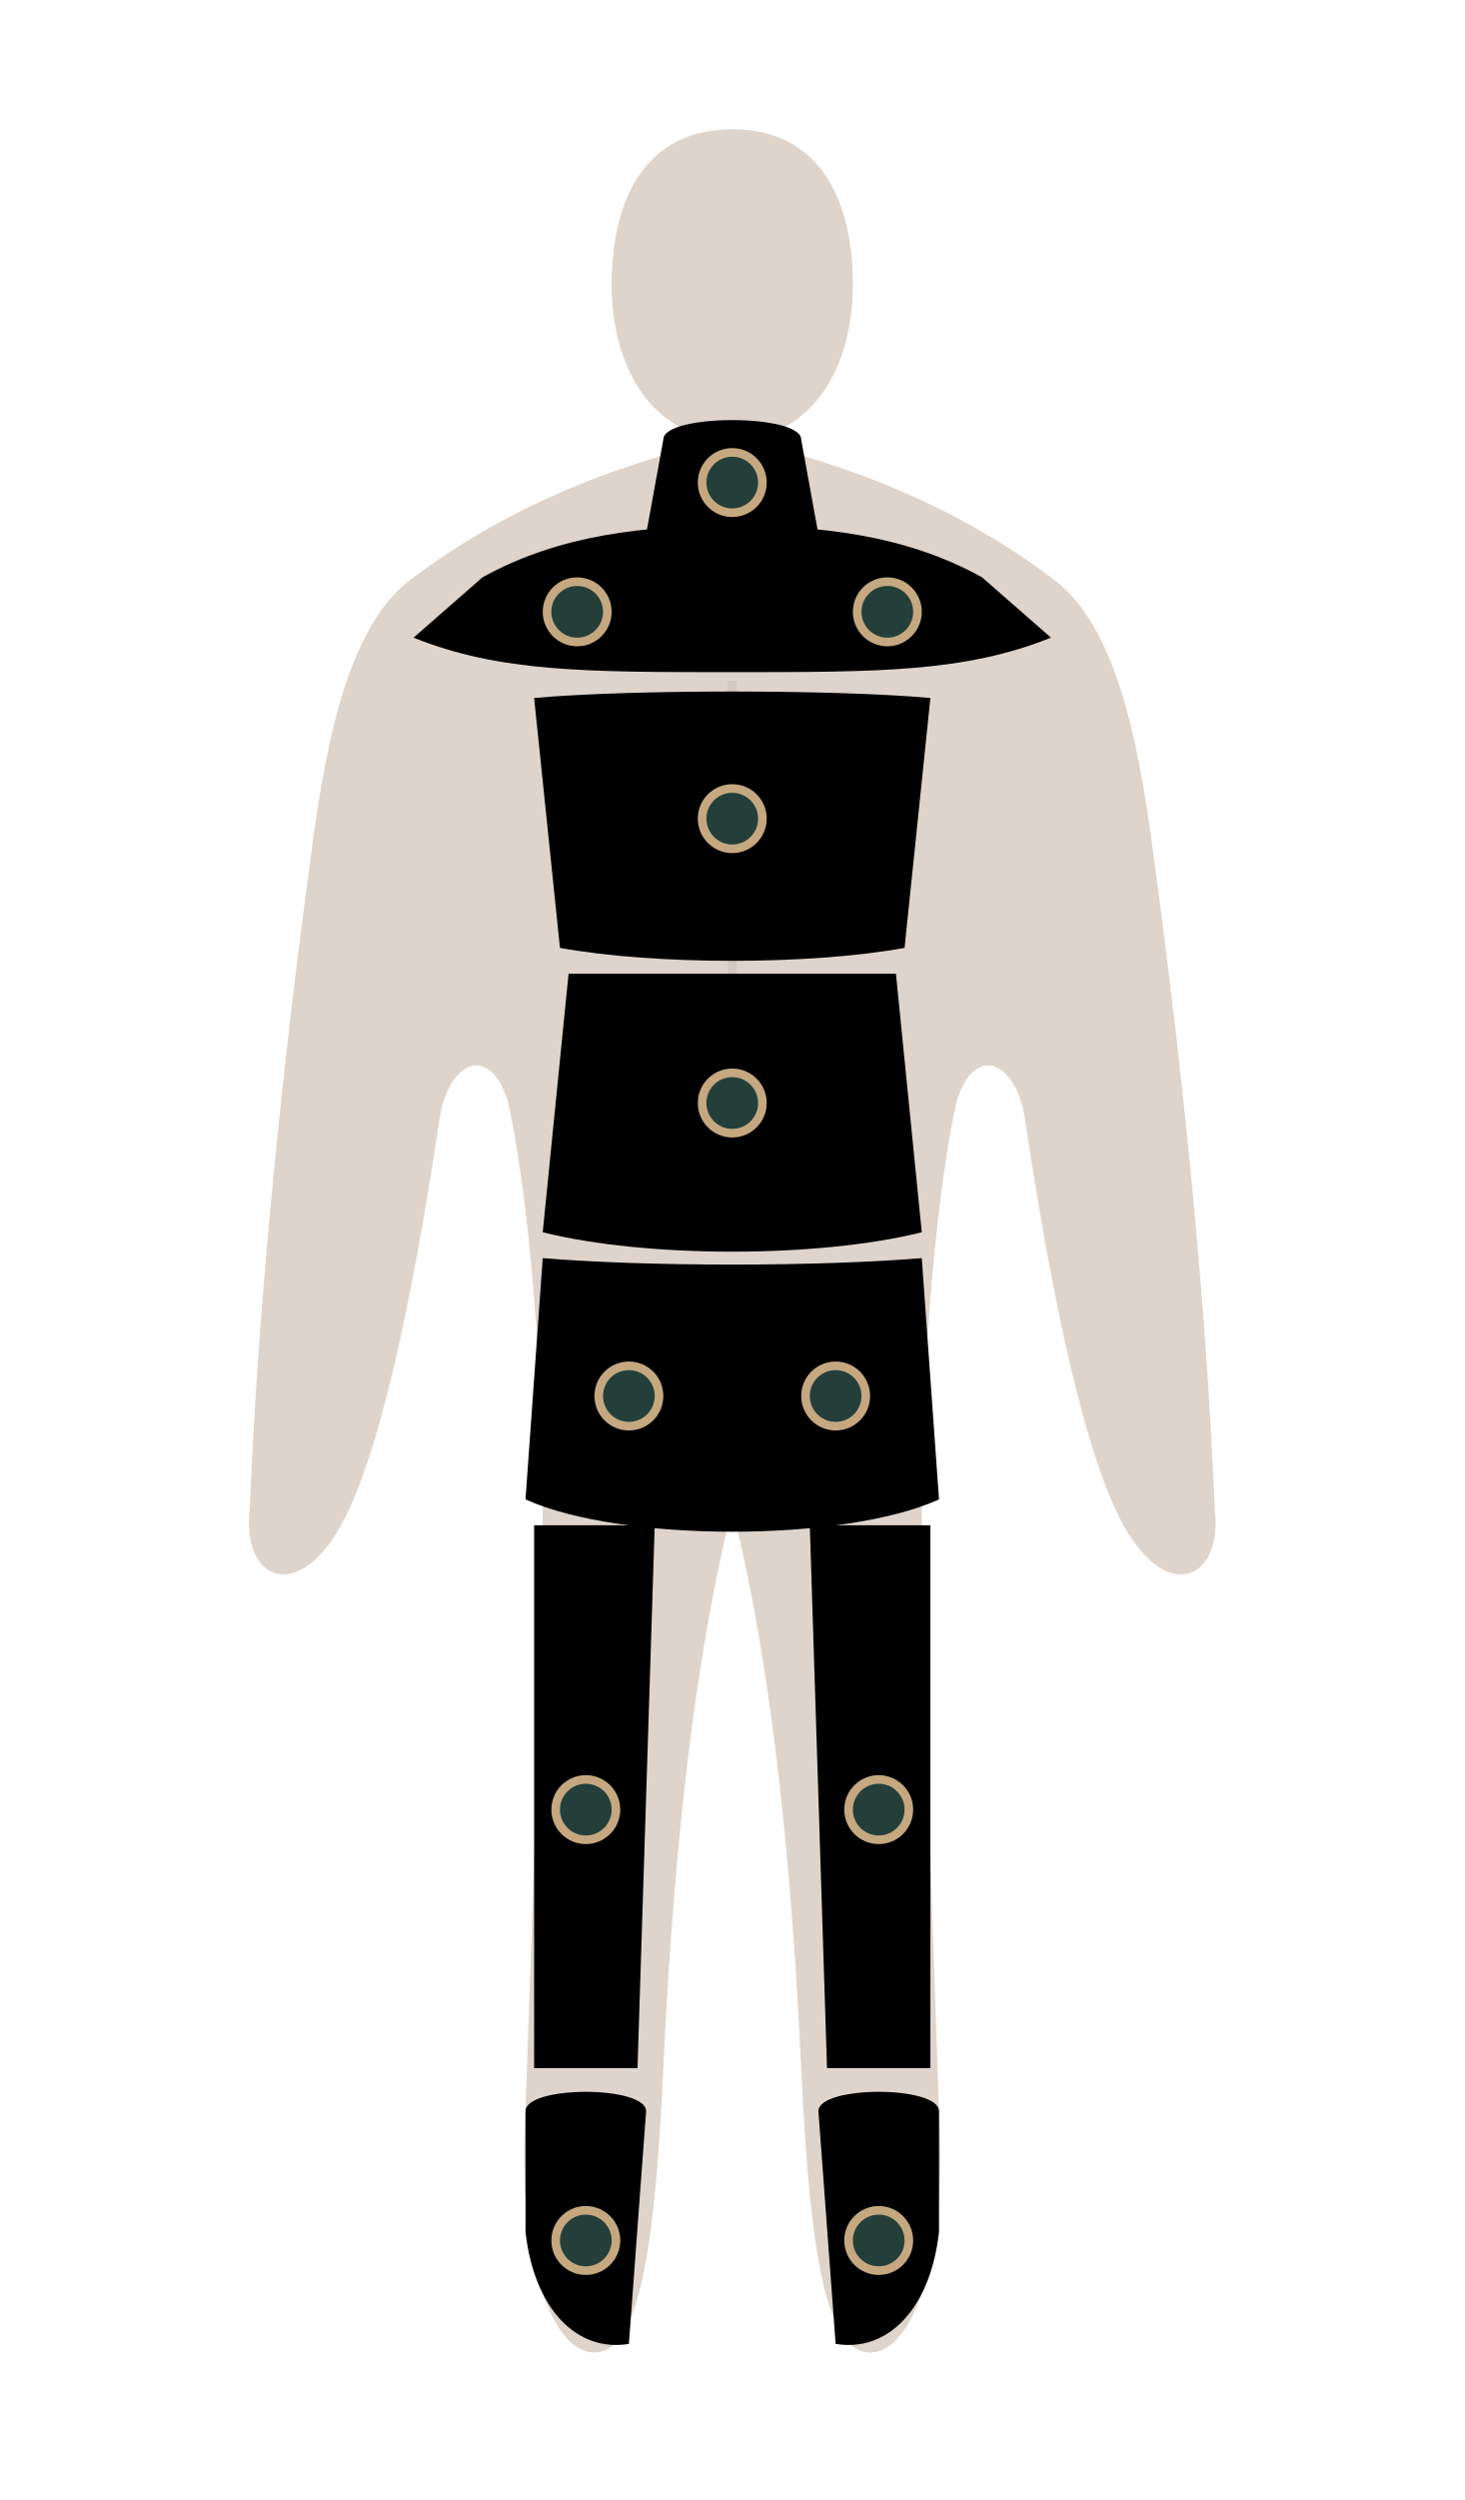
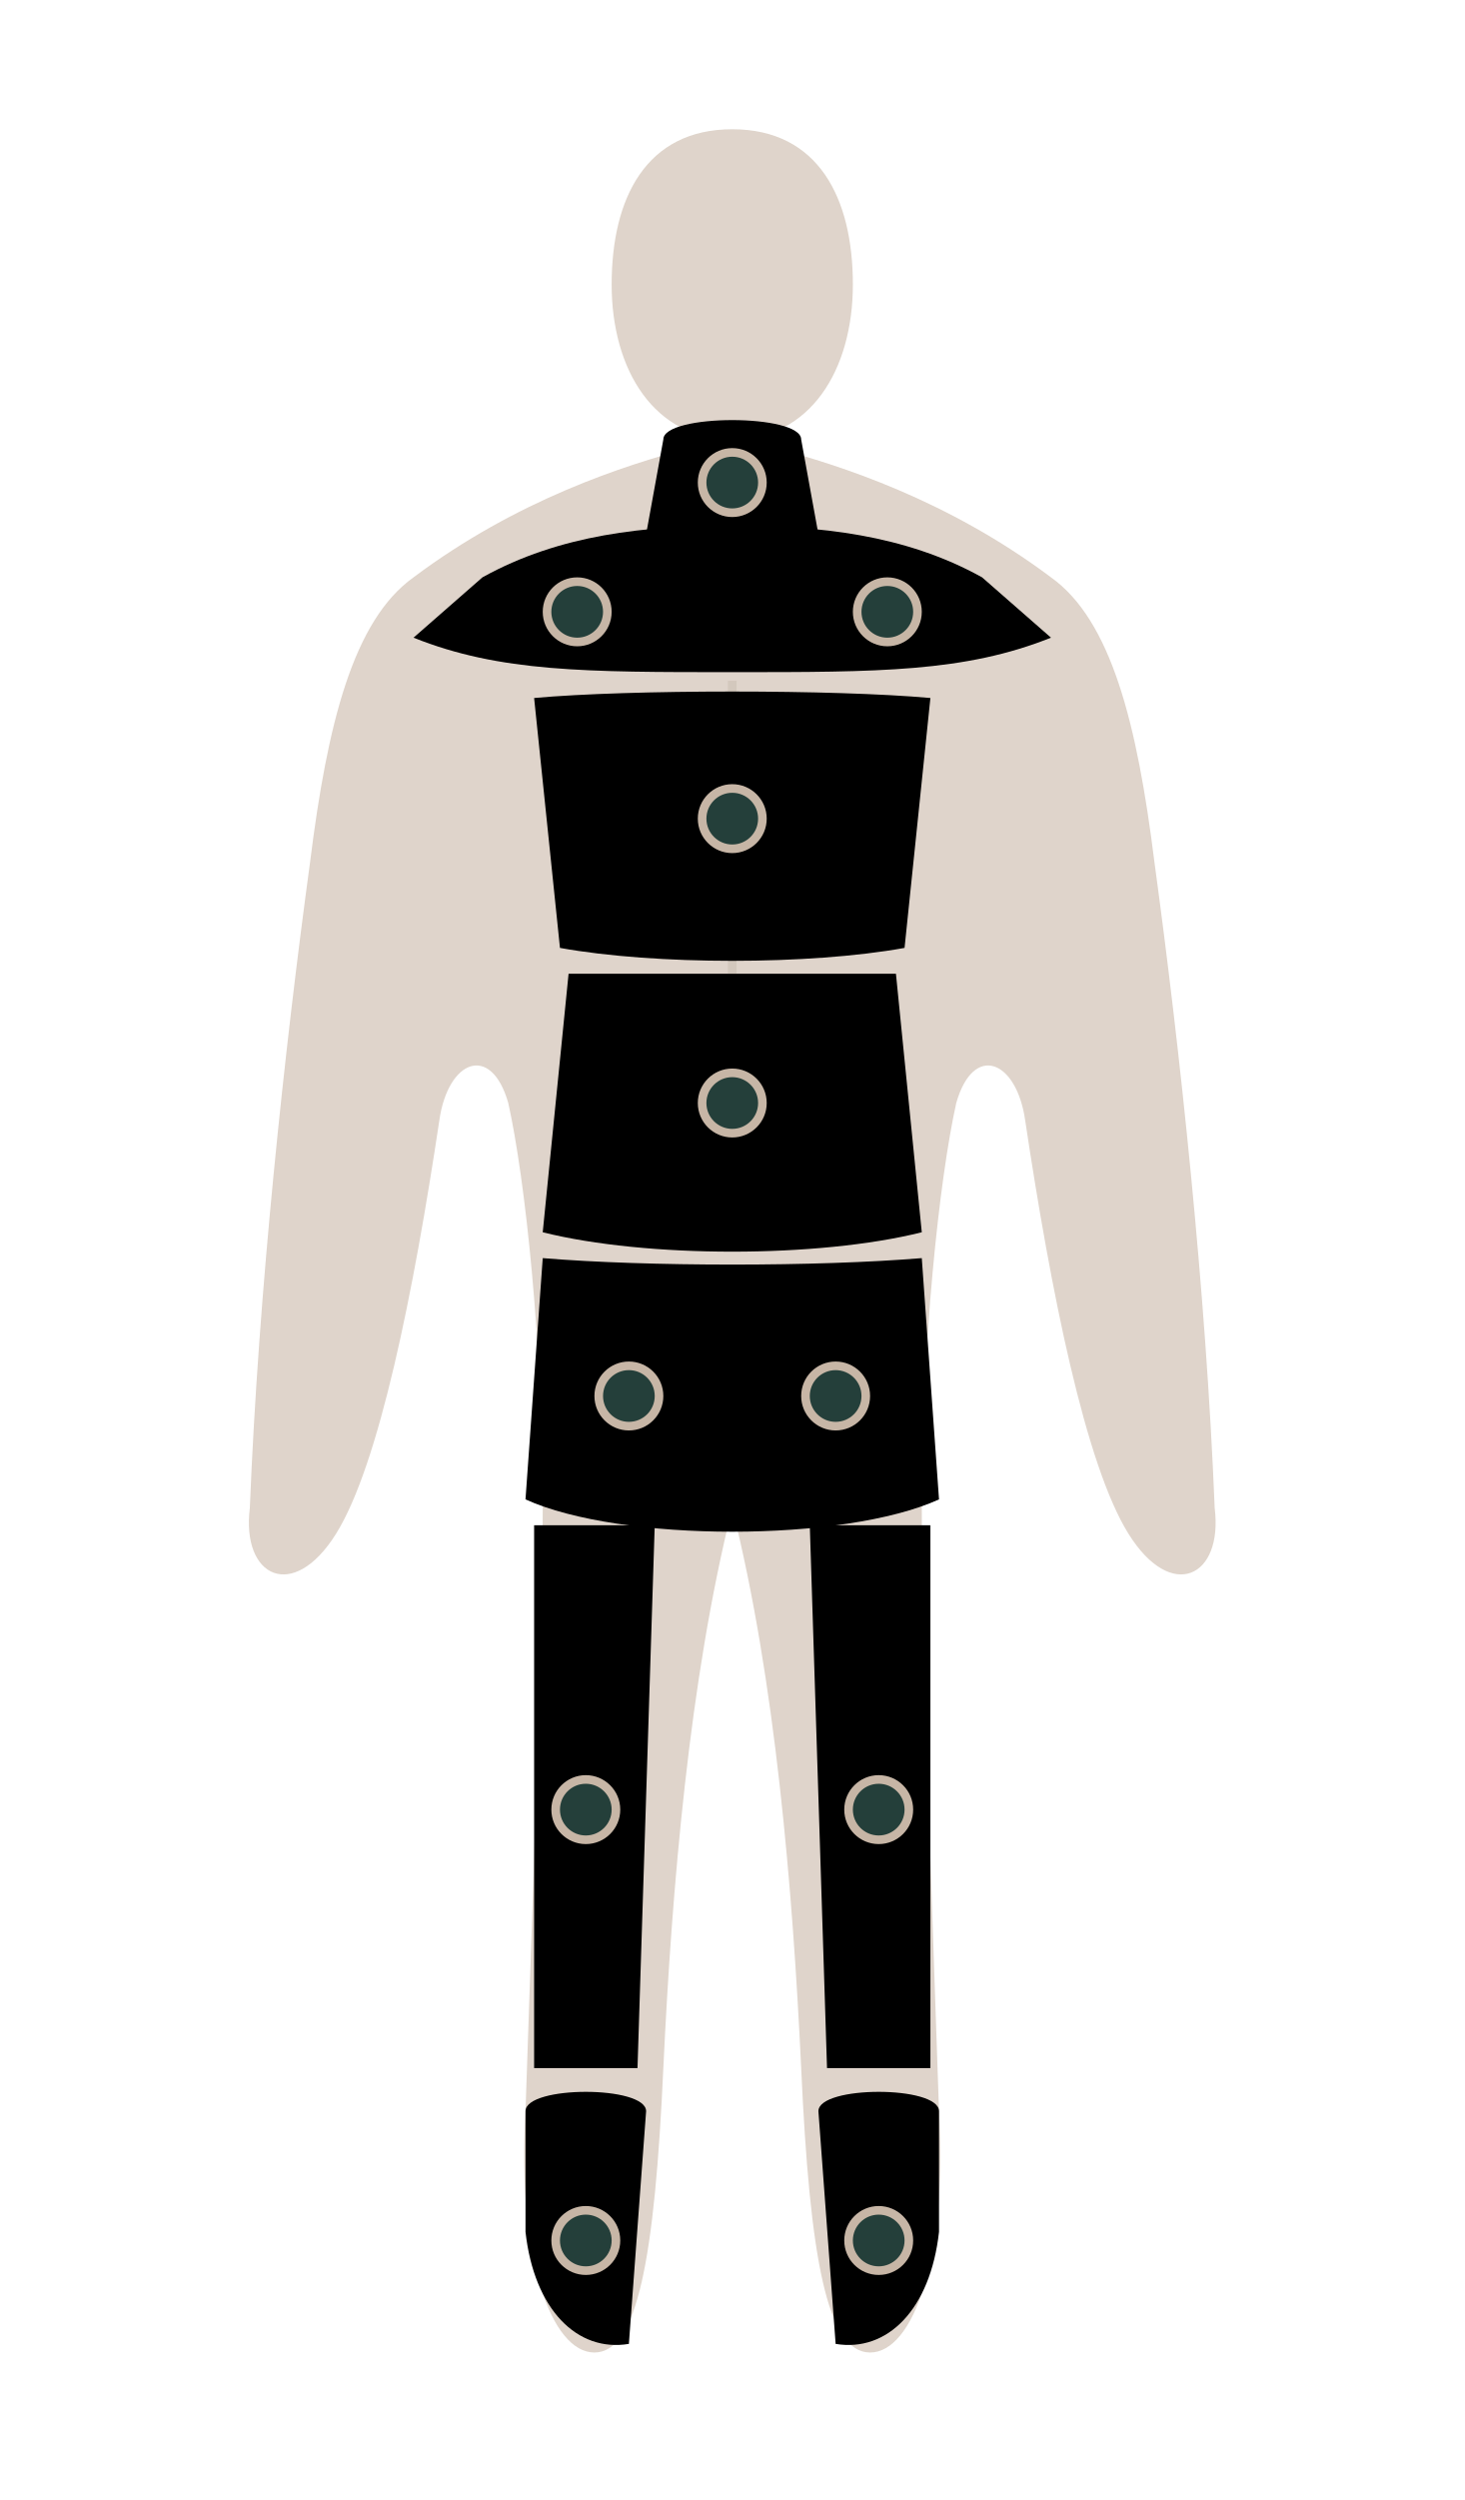
<svg xmlns="http://www.w3.org/2000/svg" viewBox="0 0 340 580" class="vm-body-svg" aria-label="Интерактивна мапа на телото">
  <defs>
    <radialGradient id="vm-pin-glow" cx="50%" cy="50%" r="50%">
-       <stop offset="0%" stop-color="#C5A880" stop-opacity="0.9" />
+       <stop offset="0%" stop-color="#C7B6A6" stop-opacity="0.9" />
      <stop offset="60%" stop-color="#2F5A51" stop-opacity="0.5" />
      <stop offset="100%" stop-color="#243F3A" stop-opacity="0" />
    </radialGradient>
    <filter id="vm-active-glow" x="-20%" y="-20%" width="140%" height="140%">
      <feGaussianBlur stdDeviation="3" result="blur" />
      <feComposite in="SourceGraphic" in2="blur" operator="over" />
    </filter>
  </defs>
  <g class="vm-svg-body-base" opacity="0.95">
    <path d="M 170 30 C 150 30, 142 46, 142 66 C 142 86, 152 102, 170 102 C 188 102, 198 86, 198 66 C 198 46, 190 30, 170 30 Z" fill="#DDD2C8" />
    <path d="M 160 104 C 145 108, 120 116, 96 134 C 82 144, 76 168, 72 200 C 66 244, 60 300, 58 350 C 56 366, 68 372, 78 356 C 88 340, 96 300, 102 260 C 104 246, 114 242, 118 256 C 122 274, 126 312, 126 350 C 126 380, 124 430, 122 490 C 120 524, 128 546, 138 546 C 148 546, 152 524, 154 480 C 156 438, 160 390, 170 350 C 180 390, 184 438, 186 480 C 188 524, 192 546, 202 546 C 212 546, 220 524, 218 490 C 216 430, 214 380, 214 350 C 214 312, 218 274, 222 256 C 226 242, 236 246, 238 260 C 244 300, 252 340, 262 356 C 272 372, 284 366, 282 350 C 280 300, 274 244, 268 200 C 264 168, 258 144, 244 134 C 220 116, 195 108, 180 104 Z" fill="#DDD2C8" />
    <line x1="170" y1="110" x2="170" y2="340" stroke="#C9BCB0" stroke-width="2" stroke-dasharray="4 4" opacity="0.6" />
  </g>
  <g class="vm-svg-zone-group" data-zone="neck">
    <path class="vm-svg-zone" data-zone="neck" d="M 154 102 C 154 96, 186 96, 186 102 L 190 124 C 180 128, 160 128, 150 124 Z" />
-     <circle class="vm-svg-pin" data-zone="neck" cx="170" cy="112" r="7" fill="#243F3A" stroke="#C5A880" stroke-width="2" />
+     <circle class="vm-svg-pin" data-zone="neck" cx="170" cy="112" r="7" fill="#243F3A" stroke="#C7B6A6" stroke-width="2" />
  </g>
  <g class="vm-svg-zone-group" data-zone="shoulders">
    <path class="vm-svg-zone" data-zone="shoulders" d="M 112 134 C 130 124, 150 122, 170 122 C 190 122, 210 124, 228 134 L 244 148 C 224 156, 204 156, 170 156 C 136 156, 116 156, 96 148 Z" />
-     <circle class="vm-svg-pin" data-zone="shoulders" cx="134" cy="142" r="7" fill="#243F3A" stroke="#C5A880" stroke-width="2" />
-     <circle class="vm-svg-pin" data-zone="shoulders" cx="206" cy="142" r="7" fill="#243F3A" stroke="#C5A880" stroke-width="2" />
+     <circle class="vm-svg-pin" data-zone="shoulders" cx="134" cy="142" r="7" fill="#243F3A" stroke="#C7B6A6" stroke-width="2" />
+     <circle class="vm-svg-pin" data-zone="shoulders" cx="206" cy="142" r="7" fill="#243F3A" stroke="#C7B6A6" stroke-width="2" />
  </g>
  <g class="vm-svg-zone-group" data-zone="upper_back">
    <path class="vm-svg-zone" data-zone="upper_back" d="M 124 162 C 146 160, 194 160, 216 162 L 210 220 C 188 224, 152 224, 130 220 Z" />
-     <circle class="vm-svg-pin" data-zone="upper_back" cx="170" cy="190" r="7" fill="#243F3A" stroke="#C5A880" stroke-width="2" />
+     <circle class="vm-svg-pin" data-zone="upper_back" cx="170" cy="190" r="7" fill="#243F3A" stroke="#C7B6A6" stroke-width="2" />
  </g>
  <g class="vm-svg-zone-group" data-zone="lower_back">
    <path class="vm-svg-zone" data-zone="lower_back" d="M 132 226 C 152 226, 188 226, 208 226 L 214 286 C 190 292, 150 292, 126 286 Z" />
-     <circle class="vm-svg-pin" data-zone="lower_back" cx="170" cy="256" r="7" fill="#243F3A" stroke="#C5A880" stroke-width="2" />
+     <circle class="vm-svg-pin" data-zone="lower_back" cx="170" cy="256" r="7" fill="#243F3A" stroke="#C7B6A6" stroke-width="2" />
  </g>
  <g class="vm-svg-zone-group" data-zone="hips">
    <path class="vm-svg-zone" data-zone="hips" d="M 126 292 C 150 294, 190 294, 214 292 L 218 348 C 196 358, 144 358, 122 348 Z" />
-     <circle class="vm-svg-pin" data-zone="hips" cx="146" cy="324" r="7" fill="#243F3A" stroke="#C5A880" stroke-width="2" />
-     <circle class="vm-svg-pin" data-zone="hips" cx="194" cy="324" r="7" fill="#243F3A" stroke="#C5A880" stroke-width="2" />
+     <circle class="vm-svg-pin" data-zone="hips" cx="146" cy="324" r="7" fill="#243F3A" stroke="#C7B6A6" stroke-width="2" />
+     <circle class="vm-svg-pin" data-zone="hips" cx="194" cy="324" r="7" fill="#243F3A" stroke="#C7B6A6" stroke-width="2" />
  </g>
  <g class="vm-svg-zone-group" data-zone="legs">
    <path class="vm-svg-zone" data-zone="legs" d="M 124 354 L 152 354 L 148 480 L 124 480 Z" />
    <path class="vm-svg-zone" data-zone="legs" d="M 188 354 L 216 354 L 216 480 L 192 480 Z" />
-     <circle class="vm-svg-pin" data-zone="legs" cx="136" cy="420" r="7" fill="#243F3A" stroke="#C5A880" stroke-width="2" />
-     <circle class="vm-svg-pin" data-zone="legs" cx="204" cy="420" r="7" fill="#243F3A" stroke="#C5A880" stroke-width="2" />
+     <circle class="vm-svg-pin" data-zone="legs" cx="136" cy="420" r="7" fill="#243F3A" stroke="#C7B6A6" stroke-width="2" />
+     <circle class="vm-svg-pin" data-zone="legs" cx="204" cy="420" r="7" fill="#243F3A" stroke="#C7B6A6" stroke-width="2" />
  </g>
  <g class="vm-svg-zone-group" data-zone="feet">
    <path class="vm-svg-zone" data-zone="feet" d="M 122 490 C 122 484, 150 484, 150 490 L 146 544 C 134 546, 124 536, 122 518 Z" />
    <path class="vm-svg-zone" data-zone="feet" d="M 190 490 C 190 484, 218 484, 218 490 L 218 518 C 216 536, 206 546, 194 544 Z" />
-     <circle class="vm-svg-pin" data-zone="feet" cx="136" cy="520" r="7" fill="#243F3A" stroke="#C5A880" stroke-width="2" />
-     <circle class="vm-svg-pin" data-zone="feet" cx="204" cy="520" r="7" fill="#243F3A" stroke="#C5A880" stroke-width="2" />
+     <circle class="vm-svg-pin" data-zone="feet" cx="136" cy="520" r="7" fill="#243F3A" stroke="#C7B6A6" stroke-width="2" />
+     <circle class="vm-svg-pin" data-zone="feet" cx="204" cy="520" r="7" fill="#243F3A" stroke="#C7B6A6" stroke-width="2" />
  </g>
</svg>
